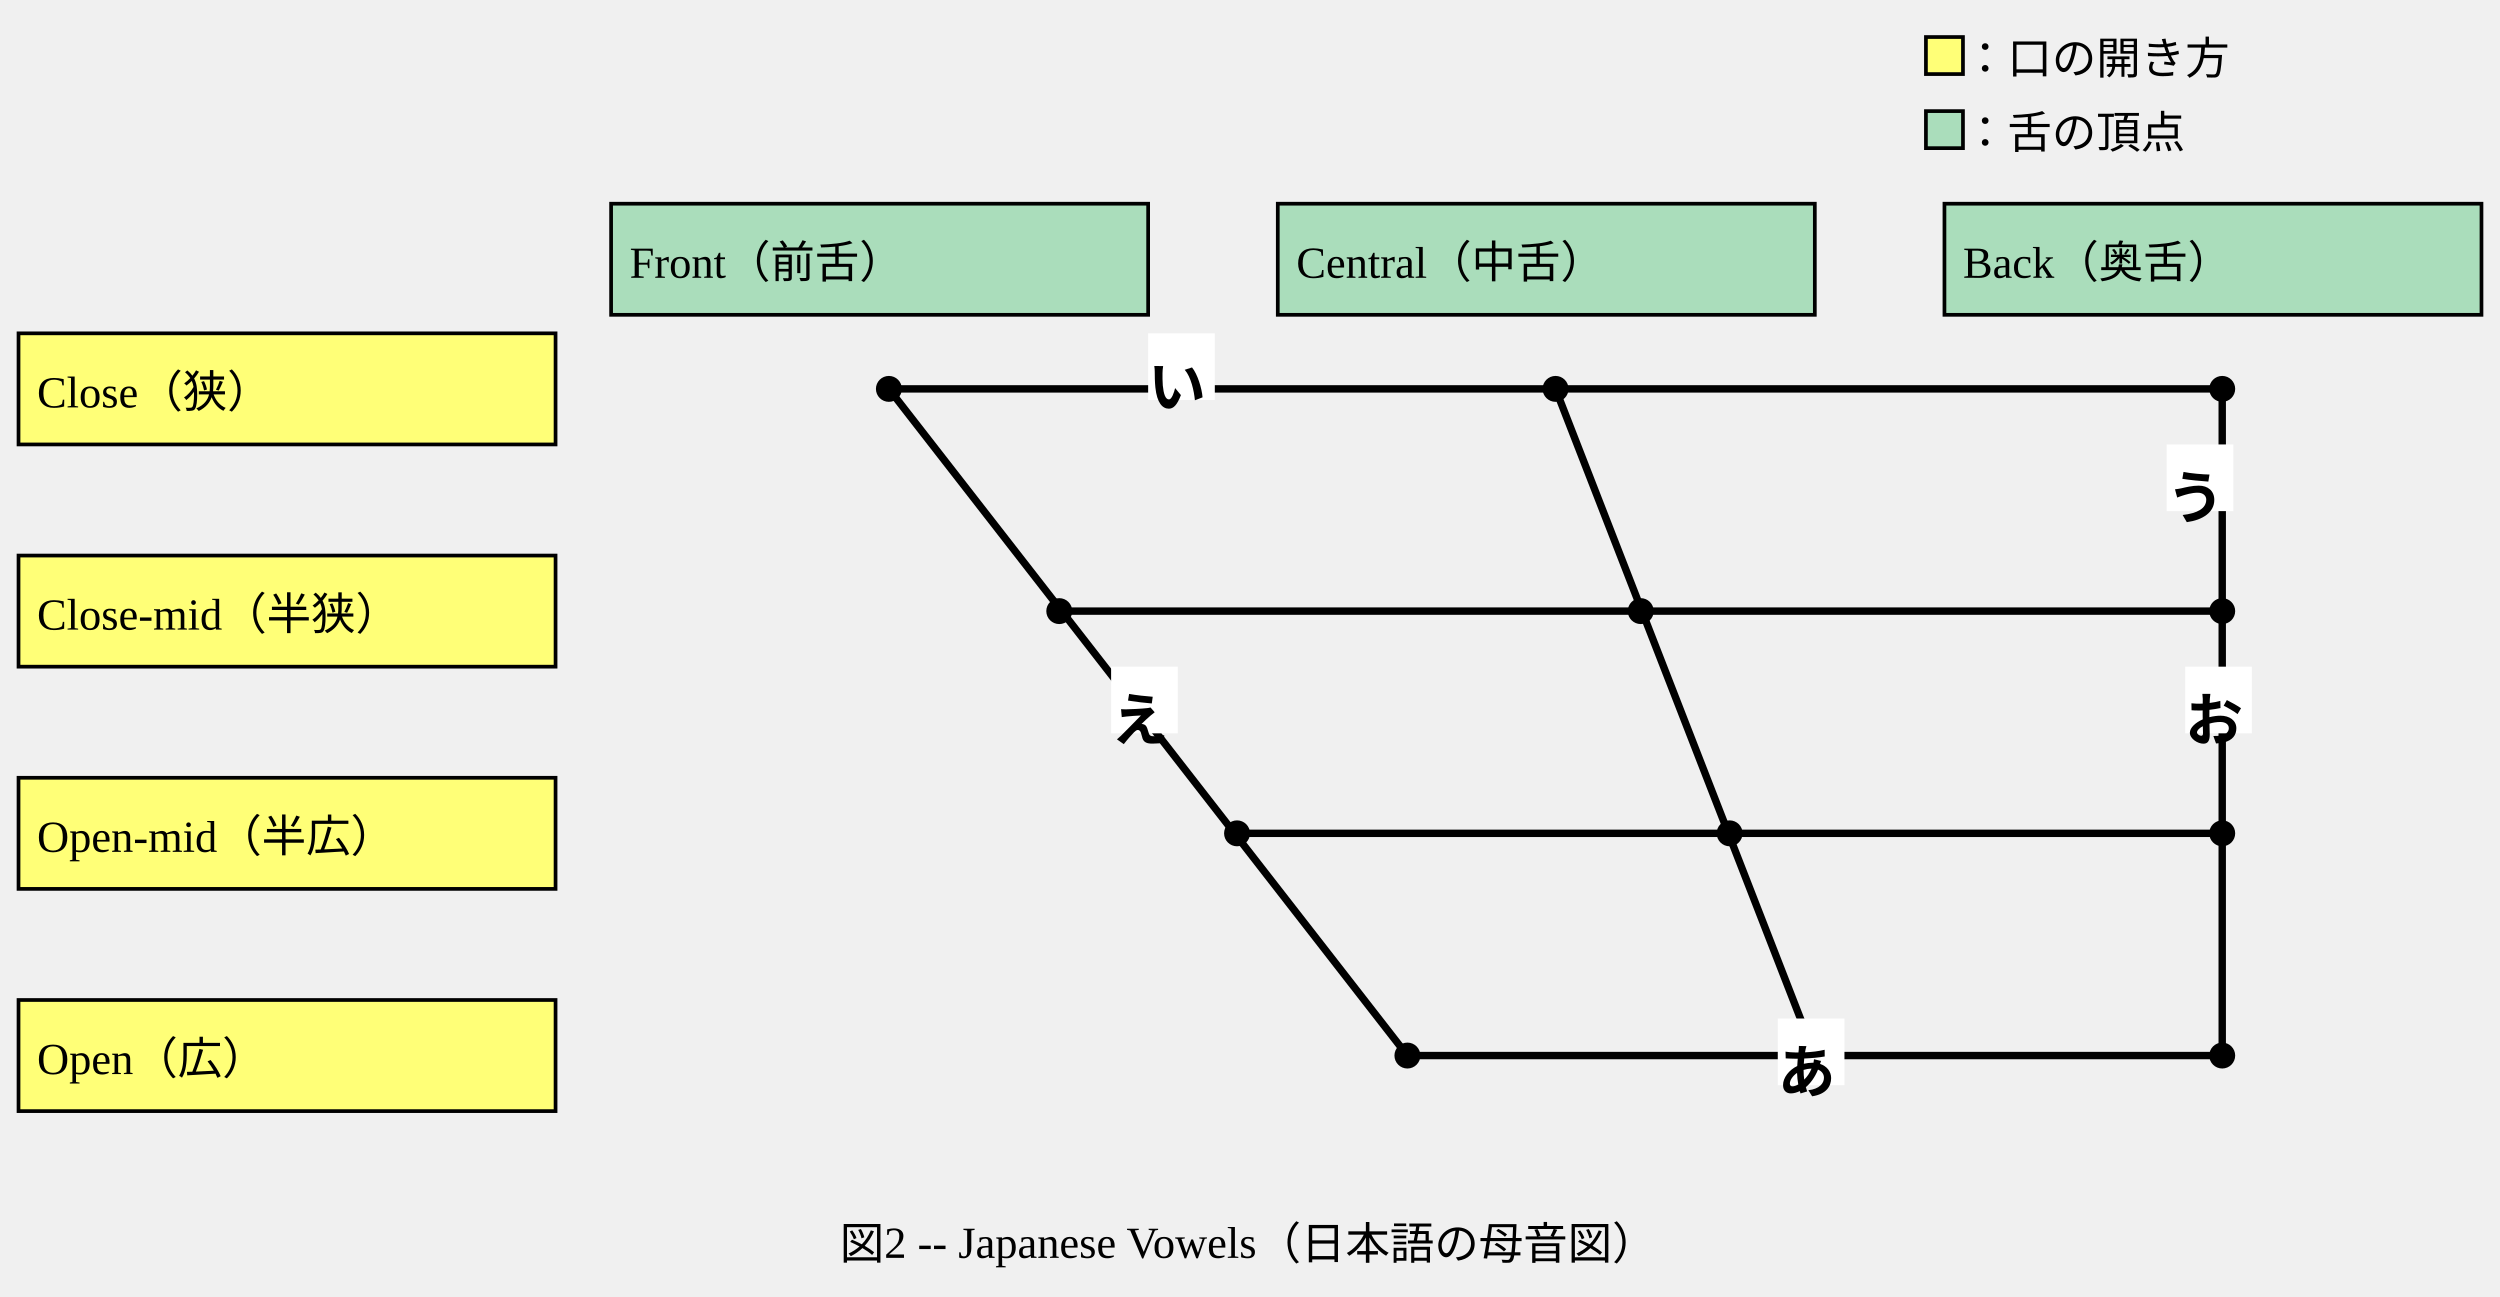
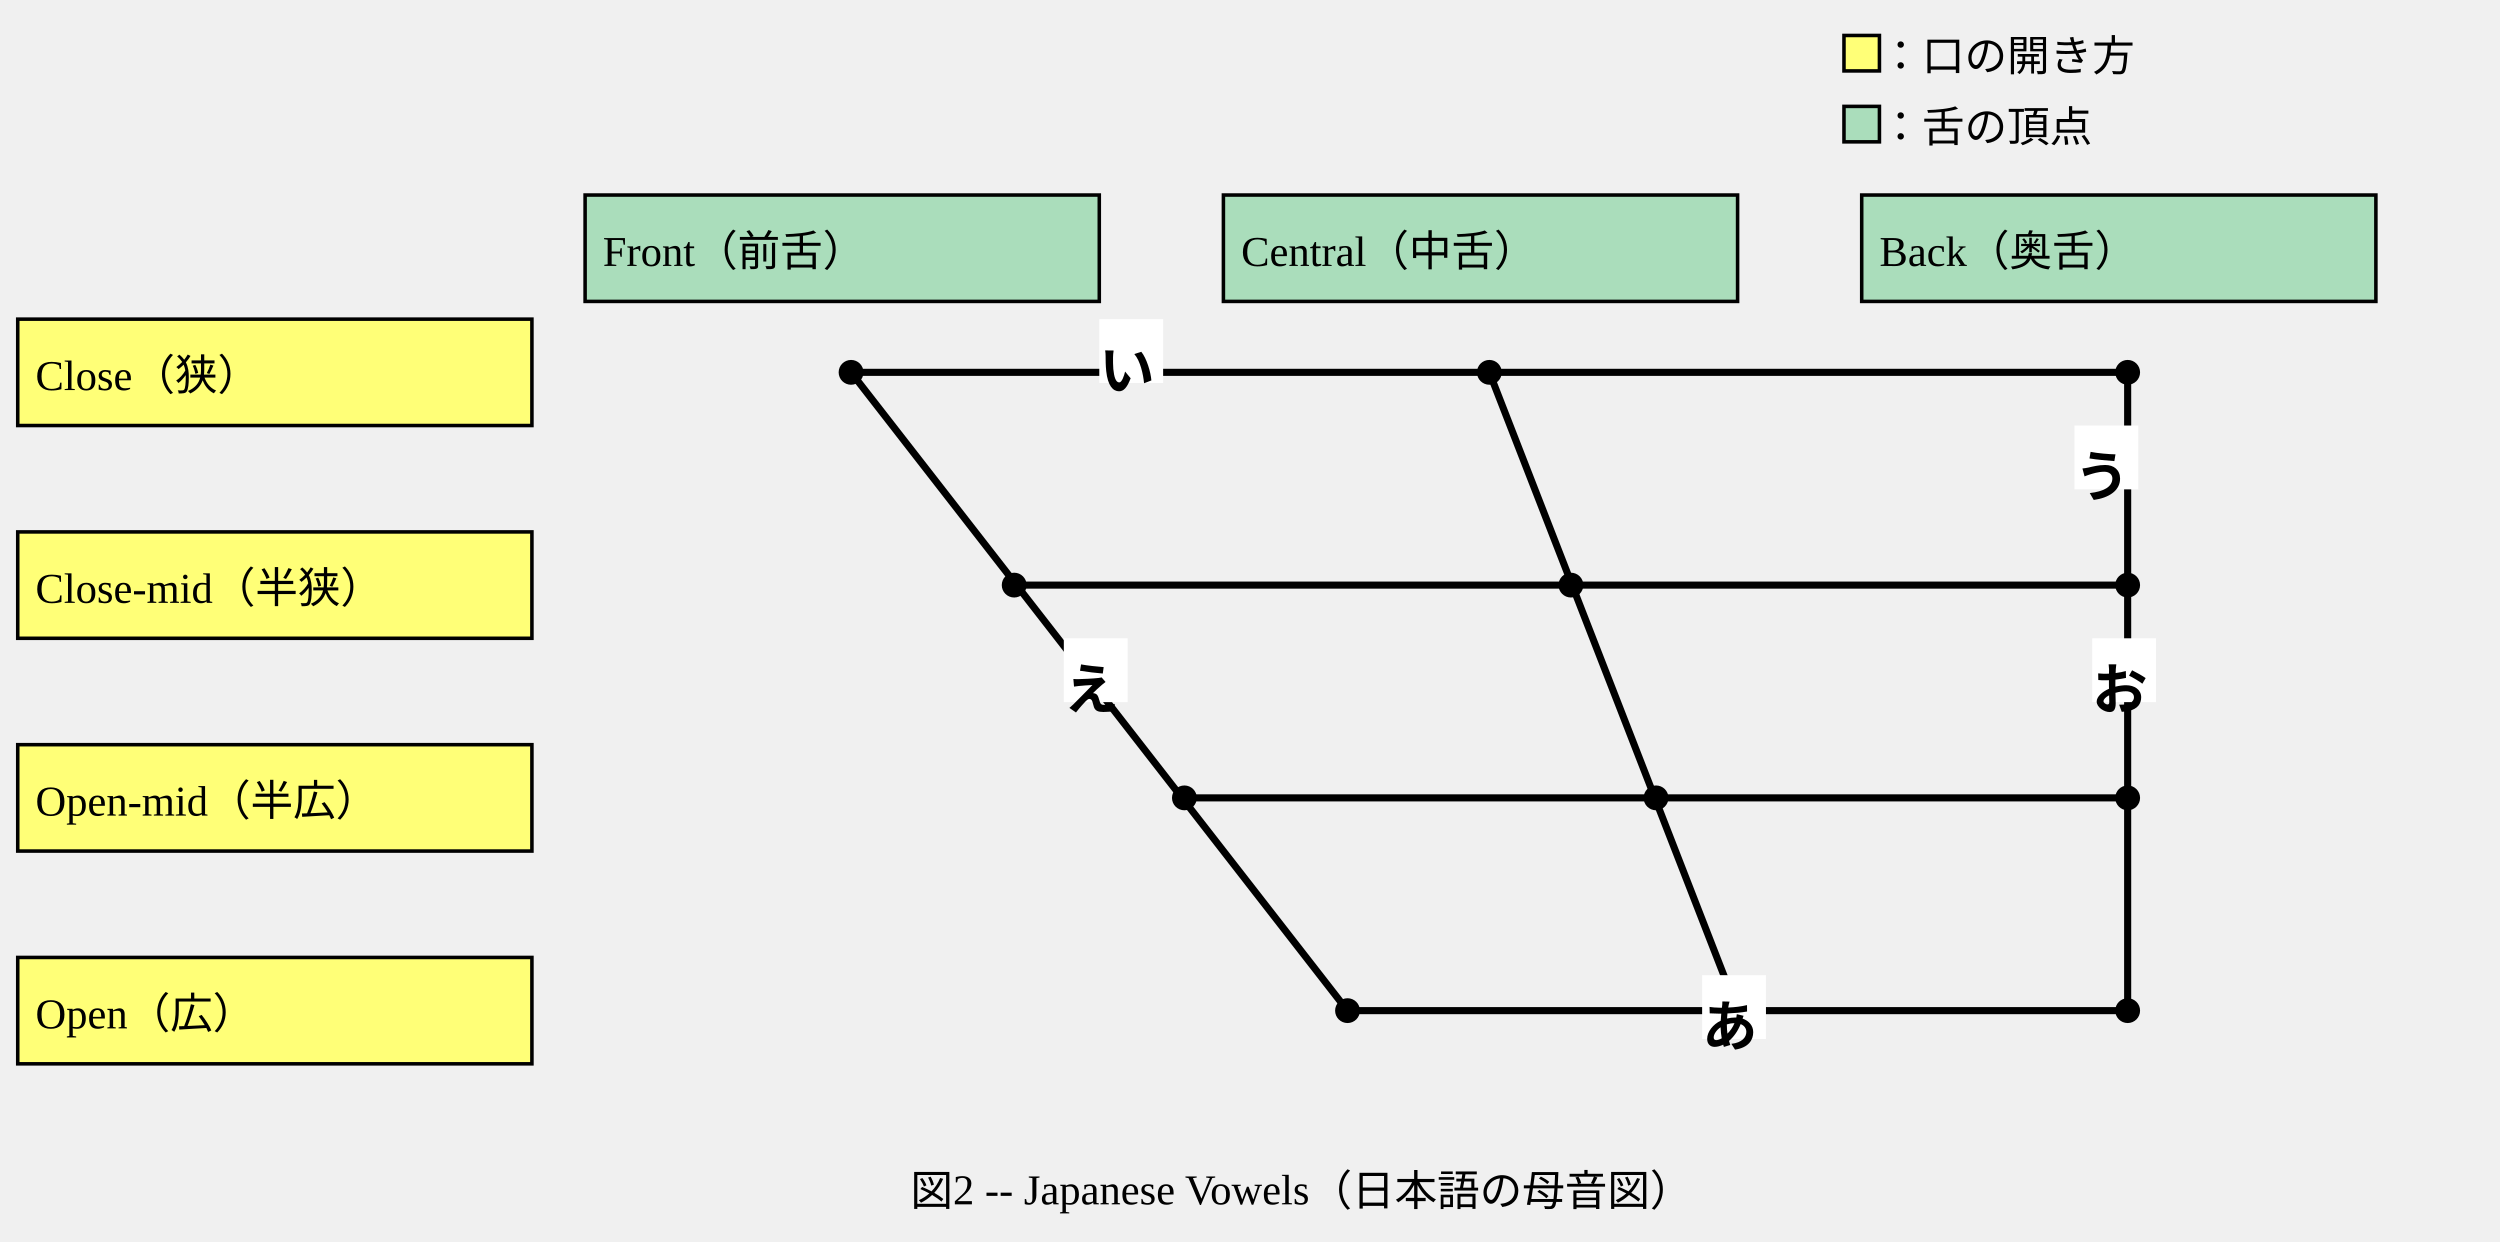
- <svg xmlns="http://www.w3.org/2000/svg" width="675" height="350" viewbox="0 0 675 350" style="border-style:solid; border-width: 1px;">
+ <svg xmlns="http://www.w3.org/2000/svg" width="705" height="350" viewbox="0 0 705 350" style="border-style:solid; border-width: 1px;">
  <rect x="520" y="10" width="10" height="10" style="stroke: #000000; fill: #ffff77;" />
  <text x="530" y="20" style="text-anchor: start">：口の開き方</text>
  <rect x="520" y="30" width="10" height="10" style="stroke: #000000; fill: #aaddbb;" />
  <text x="530" y="40" style="text-anchor: start">：舌の頂点</text>
  <rect x="5" y="90" width="145" height="30" style="stroke: #000000; fill: #ffff77;" />
  <text x="10" y="110" style="text-anchor: start">Close（狭）</text>
  <rect x="5" y="150" width="145" height="30" style="stroke: #000000; fill: #ffff77;" />
  <text x="10" y="170" style="text-anchor: start">Close-mid（半狭）</text>
  <rect x="5" y="210" width="145" height="30" style="stroke: #000000; fill: #ffff77;" />
  <text x="10" y="230" style="text-anchor: start">Open-mid（半広）</text>
  <rect x="5" y="270" width="145" height="30" style="stroke: #000000; fill: #ffff77;" />
  <text x="10" y="290" style="text-anchor: start;">Open（広）</text>
  <rect x="165" y="55" width="145" height="30" style="stroke: #000000; fill: #aaddbb;" />
  <text x="170" y="75" style="text-anchor: start">Front（前舌）</text>
  <rect x="345" y="55" width="145" height="30" style="stroke: #000000; fill: #aaddbb;" />
  <text x="350" y="75" style="text-anchor: start">Central（中舌）</text>
  <rect x="525" y="55" width="145" height="30" style="stroke: #000000; fill: #aaddbb;" />
  <text x="530" y="75" style="text-anchor: start">Back（奥舌）</text>
  <line x1="240" y1="105" x2="600" y2="105" style="stroke:#000000; stroke-width: 2px;" />
  <circle cx="240" cy="105" r="3" style="stroke:#000000; fill: #000000;" />
  <circle cx="420" cy="105" r="3" style="stroke:#000000; fill: #000000;" />
  <circle cx="600" cy="105" r="3" style="stroke:#000000; fill: #000000;" />
  <line x1="286" y1="165" x2="600" y2="165" style="stroke:#000000; stroke-width: 2px;" />
  <circle cx="286" cy="165" r="3" style="stroke:#000000; fill: #000000;" />
  <circle cx="443" cy="165" r="3" style="stroke:#000000; fill: #000000;" />
  <circle cx="600" cy="165" r="3" style="stroke:#000000; fill: #000000;" />
  <line x1="334" y1="225" x2="600" y2="225" style="stroke:#000000; stroke-width: 2px;" />
  <circle cx="334" cy="225" r="3" style="stroke:#000000; fill: #000000;" />
  <circle cx="467" cy="225" r="3" style="stroke:#000000; fill: #000000;" />
  <circle cx="600" cy="225" r="3" style="stroke:#000000; fill: #000000;" />
  <line x1="380" y1="285" x2="600" y2="285" style="stroke:#000000; stroke-width: 2px;" />
  <circle cx="380" cy="285" r="3" style="stroke:#000000; fill: #000000;" />
  <circle cx="600" cy="285" r="3" style="stroke:#000000; fill: #000000;" />
  <line x1="240" y1="105" x2="380" y2="285" style="stroke: #000000; stroke-width: 2px;" />
  <line x1="420" y1="105" x2="490" y2="285" style="stroke: #000000; stroke-width: 2px;" />
  <line x1="600" y1="105" x2="600" y2="285" style="stroke: #000000; stroke-width: 2px;" />
  <rect x="310" y="90" width="1.5em" height="1.5em" style="fill: #ffffff;" />
  <text x="310" y="110" style="font-size: 1.3em; font-weight: bold; fill: #000000;">い</text>
  <rect x="585" y="120" width="1.5em" height="1.5em" style="fill: #ffffff;" />
  <text x="585" y="140" style="font-size: 1.3em; font-weight: bold; fill: #000000;">う</text>
  <rect x="300" y="180" width="1.5em" height="1.5em" style="fill: #ffffff;" />
  <text x="300" y="200" style="font-size: 1.3em; font-weight: bold; fill: #000000;">え</text>
  <rect x="590" y="180" width="1.5em" height="1.5em" style="fill: #ffffff;" />
  <text x="590" y="200" style="font-size: 1.3em; font-weight: bold; fill: #000000;">お</text>
  <rect x="480" y="275" width="1.5em" height="1.5em" style="fill: #ffffff;" />
  <text x="480" y="295" style="font-size: 1.3em; font-weight: bold; fill: #000000;">あ</text>
-   <text x="337" y="340" style="text-anchor: middle;">図2 -- Japanese Vowels（日本語の母音図）</text>
+   <text x="367" y="340" style="text-anchor: middle;">図2 -- Japanese Vowels（日本語の母音図）</text>
</svg>
